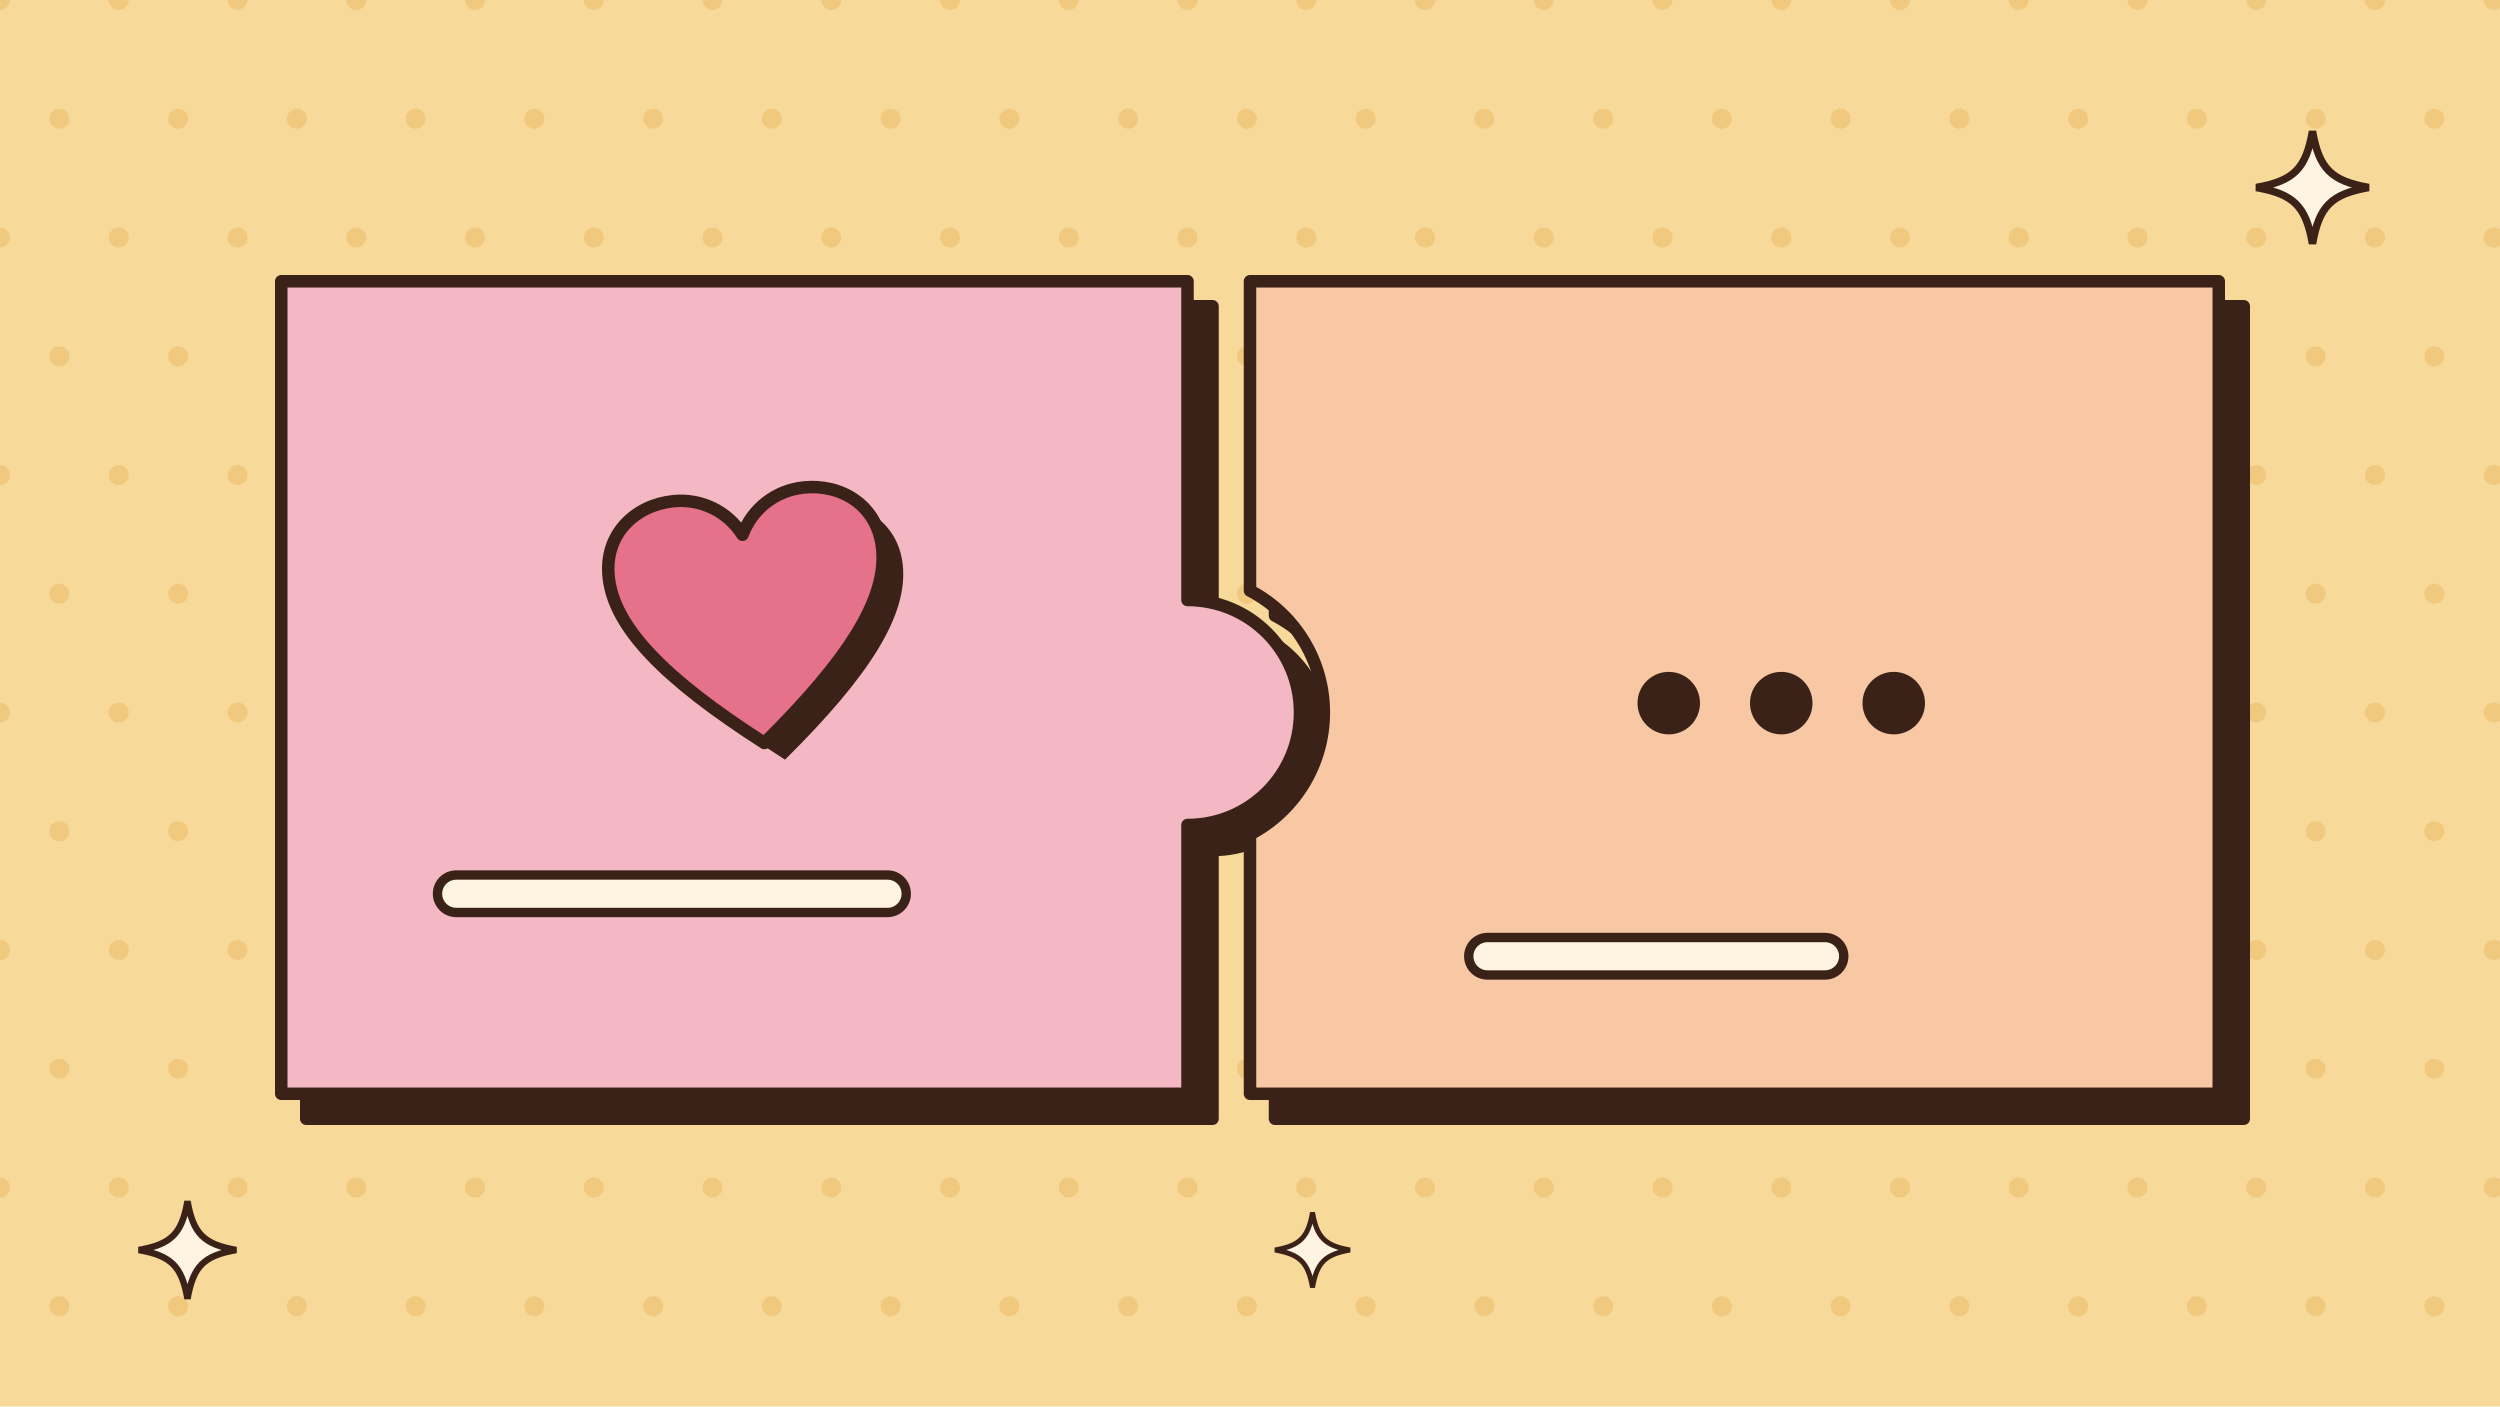
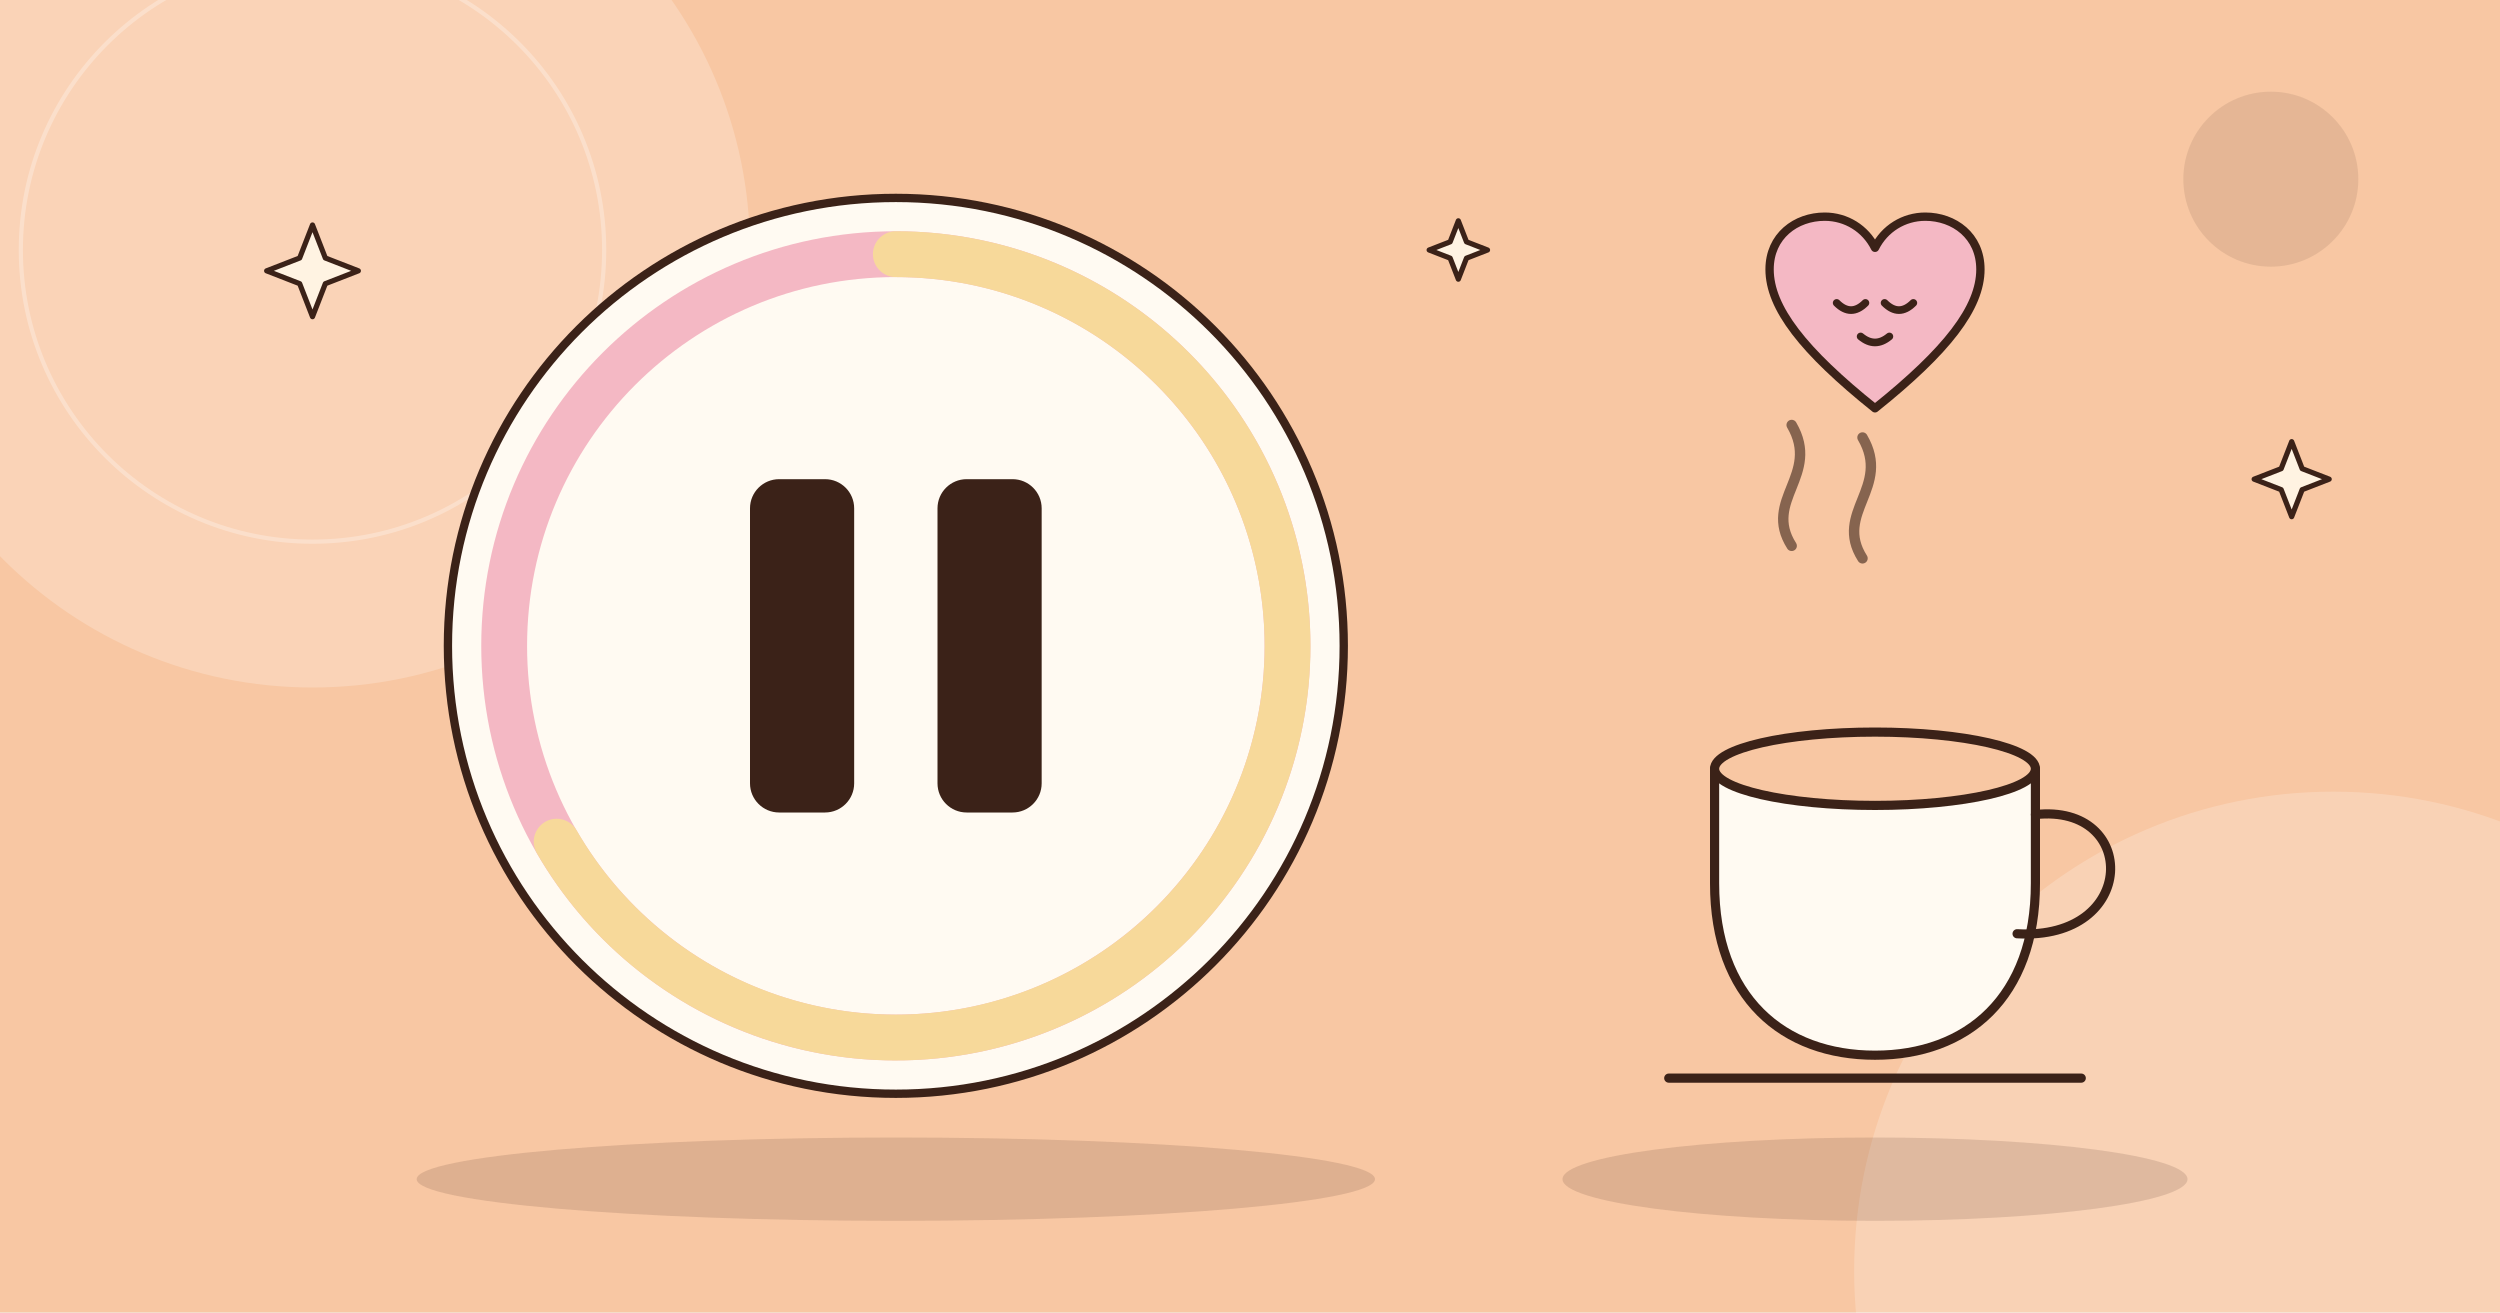
- <svg xmlns="http://www.w3.org/2000/svg" viewBox="0 0 800 450" preserveAspectRatio="xMidYMid slice">
-   <rect width="800" height="450" fill="#f7d99a" />
-   <circle cx="0" cy="0" r="3.2" fill="#f0c97f" />
-   <circle cx="19.0" cy="38" r="3.2" fill="#f0c97f" />
-   <circle cx="0" cy="76" r="3.2" fill="#f0c97f" />
-   <circle cx="19.0" cy="114" r="3.2" fill="#f0c97f" />
-   <circle cx="0" cy="152" r="3.2" fill="#f0c97f" />
-   <circle cx="19.0" cy="190" r="3.2" fill="#f0c97f" />
-   <circle cx="0" cy="228" r="3.2" fill="#f0c97f" />
-   <circle cx="19.0" cy="266" r="3.2" fill="#f0c97f" />
-   <circle cx="0" cy="304" r="3.2" fill="#f0c97f" />
-   <circle cx="19.0" cy="342" r="3.2" fill="#f0c97f" />
-   <circle cx="0" cy="380" r="3.2" fill="#f0c97f" />
-   <circle cx="19.0" cy="418" r="3.2" fill="#f0c97f" />
-   <circle cx="0" cy="456" r="3.2" fill="#f0c97f" />
-   <circle cx="38" cy="0" r="3.2" fill="#f0c97f" />
-   <circle cx="57.0" cy="38" r="3.2" fill="#f0c97f" />
-   <circle cx="38" cy="76" r="3.2" fill="#f0c97f" />
-   <circle cx="57.0" cy="114" r="3.2" fill="#f0c97f" />
-   <circle cx="38" cy="152" r="3.2" fill="#f0c97f" />
-   <circle cx="57.0" cy="190" r="3.2" fill="#f0c97f" />
-   <circle cx="38" cy="228" r="3.2" fill="#f0c97f" />
-   <circle cx="57.0" cy="266" r="3.2" fill="#f0c97f" />
-   <circle cx="38" cy="304" r="3.2" fill="#f0c97f" />
-   <circle cx="57.0" cy="342" r="3.2" fill="#f0c97f" />
-   <circle cx="38" cy="380" r="3.2" fill="#f0c97f" />
-   <circle cx="57.0" cy="418" r="3.2" fill="#f0c97f" />
-   <circle cx="38" cy="456" r="3.2" fill="#f0c97f" />
-   <circle cx="76" cy="0" r="3.2" fill="#f0c97f" />
-   <circle cx="95.0" cy="38" r="3.2" fill="#f0c97f" />
-   <circle cx="76" cy="76" r="3.2" fill="#f0c97f" />
-   <circle cx="95.0" cy="114" r="3.2" fill="#f0c97f" />
-   <circle cx="76" cy="152" r="3.2" fill="#f0c97f" />
-   <circle cx="95.0" cy="190" r="3.2" fill="#f0c97f" />
-   <circle cx="76" cy="228" r="3.2" fill="#f0c97f" />
-   <circle cx="95.0" cy="266" r="3.2" fill="#f0c97f" />
-   <circle cx="76" cy="304" r="3.2" fill="#f0c97f" />
-   <circle cx="95.0" cy="342" r="3.2" fill="#f0c97f" />
-   <circle cx="76" cy="380" r="3.2" fill="#f0c97f" />
-   <circle cx="95.0" cy="418" r="3.2" fill="#f0c97f" />
-   <circle cx="76" cy="456" r="3.2" fill="#f0c97f" />
-   <circle cx="114" cy="0" r="3.2" fill="#f0c97f" />
-   <circle cx="133.0" cy="38" r="3.2" fill="#f0c97f" />
-   <circle cx="114" cy="76" r="3.2" fill="#f0c97f" />
-   <circle cx="133.0" cy="114" r="3.2" fill="#f0c97f" />
-   <circle cx="114" cy="152" r="3.2" fill="#f0c97f" />
-   <circle cx="133.0" cy="190" r="3.2" fill="#f0c97f" />
-   <circle cx="114" cy="228" r="3.2" fill="#f0c97f" />
-   <circle cx="133.0" cy="266" r="3.2" fill="#f0c97f" />
-   <circle cx="114" cy="304" r="3.2" fill="#f0c97f" />
-   <circle cx="133.0" cy="342" r="3.2" fill="#f0c97f" />
-   <circle cx="114" cy="380" r="3.2" fill="#f0c97f" />
-   <circle cx="133.0" cy="418" r="3.2" fill="#f0c97f" />
-   <circle cx="114" cy="456" r="3.2" fill="#f0c97f" />
-   <circle cx="152" cy="0" r="3.2" fill="#f0c97f" />
-   <circle cx="171.0" cy="38" r="3.2" fill="#f0c97f" />
-   <circle cx="152" cy="76" r="3.2" fill="#f0c97f" />
-   <circle cx="171.0" cy="114" r="3.2" fill="#f0c97f" />
-   <circle cx="152" cy="152" r="3.2" fill="#f0c97f" />
-   <circle cx="171.0" cy="190" r="3.2" fill="#f0c97f" />
-   <circle cx="152" cy="228" r="3.2" fill="#f0c97f" />
-   <circle cx="171.0" cy="266" r="3.2" fill="#f0c97f" />
-   <circle cx="152" cy="304" r="3.2" fill="#f0c97f" />
-   <circle cx="171.0" cy="342" r="3.2" fill="#f0c97f" />
-   <circle cx="152" cy="380" r="3.2" fill="#f0c97f" />
-   <circle cx="171.0" cy="418" r="3.2" fill="#f0c97f" />
-   <circle cx="152" cy="456" r="3.2" fill="#f0c97f" />
-   <circle cx="190" cy="0" r="3.2" fill="#f0c97f" />
-   <circle cx="209.0" cy="38" r="3.2" fill="#f0c97f" />
-   <circle cx="190" cy="76" r="3.2" fill="#f0c97f" />
-   <circle cx="209.0" cy="114" r="3.2" fill="#f0c97f" />
-   <circle cx="190" cy="152" r="3.2" fill="#f0c97f" />
-   <circle cx="209.0" cy="190" r="3.2" fill="#f0c97f" />
-   <circle cx="190" cy="228" r="3.2" fill="#f0c97f" />
-   <circle cx="209.0" cy="266" r="3.2" fill="#f0c97f" />
-   <circle cx="190" cy="304" r="3.2" fill="#f0c97f" />
-   <circle cx="209.0" cy="342" r="3.2" fill="#f0c97f" />
-   <circle cx="190" cy="380" r="3.2" fill="#f0c97f" />
-   <circle cx="209.0" cy="418" r="3.2" fill="#f0c97f" />
-   <circle cx="190" cy="456" r="3.2" fill="#f0c97f" />
-   <circle cx="228" cy="0" r="3.2" fill="#f0c97f" />
-   <circle cx="247.0" cy="38" r="3.2" fill="#f0c97f" />
-   <circle cx="228" cy="76" r="3.2" fill="#f0c97f" />
-   <circle cx="247.0" cy="114" r="3.2" fill="#f0c97f" />
-   <circle cx="228" cy="152" r="3.2" fill="#f0c97f" />
-   <circle cx="247.0" cy="190" r="3.2" fill="#f0c97f" />
-   <circle cx="228" cy="228" r="3.2" fill="#f0c97f" />
-   <circle cx="247.0" cy="266" r="3.2" fill="#f0c97f" />
-   <circle cx="228" cy="304" r="3.2" fill="#f0c97f" />
-   <circle cx="247.0" cy="342" r="3.2" fill="#f0c97f" />
-   <circle cx="228" cy="380" r="3.2" fill="#f0c97f" />
-   <circle cx="247.0" cy="418" r="3.2" fill="#f0c97f" />
-   <circle cx="228" cy="456" r="3.2" fill="#f0c97f" />
-   <circle cx="266" cy="0" r="3.2" fill="#f0c97f" />
-   <circle cx="285.0" cy="38" r="3.2" fill="#f0c97f" />
-   <circle cx="266" cy="76" r="3.2" fill="#f0c97f" />
-   <circle cx="285.0" cy="114" r="3.2" fill="#f0c97f" />
-   <circle cx="266" cy="152" r="3.2" fill="#f0c97f" />
-   <circle cx="285.0" cy="190" r="3.2" fill="#f0c97f" />
-   <circle cx="266" cy="228" r="3.2" fill="#f0c97f" />
-   <circle cx="285.0" cy="266" r="3.2" fill="#f0c97f" />
-   <circle cx="266" cy="304" r="3.2" fill="#f0c97f" />
-   <circle cx="285.0" cy="342" r="3.2" fill="#f0c97f" />
-   <circle cx="266" cy="380" r="3.2" fill="#f0c97f" />
-   <circle cx="285.0" cy="418" r="3.2" fill="#f0c97f" />
-   <circle cx="266" cy="456" r="3.2" fill="#f0c97f" />
-   <circle cx="304" cy="0" r="3.2" fill="#f0c97f" />
-   <circle cx="323.0" cy="38" r="3.2" fill="#f0c97f" />
-   <circle cx="304" cy="76" r="3.2" fill="#f0c97f" />
-   <circle cx="323.0" cy="114" r="3.2" fill="#f0c97f" />
-   <circle cx="304" cy="152" r="3.2" fill="#f0c97f" />
-   <circle cx="323.0" cy="190" r="3.2" fill="#f0c97f" />
-   <circle cx="304" cy="228" r="3.2" fill="#f0c97f" />
-   <circle cx="323.0" cy="266" r="3.2" fill="#f0c97f" />
-   <circle cx="304" cy="304" r="3.2" fill="#f0c97f" />
-   <circle cx="323.0" cy="342" r="3.2" fill="#f0c97f" />
-   <circle cx="304" cy="380" r="3.2" fill="#f0c97f" />
-   <circle cx="323.0" cy="418" r="3.2" fill="#f0c97f" />
-   <circle cx="304" cy="456" r="3.2" fill="#f0c97f" />
-   <circle cx="342" cy="0" r="3.2" fill="#f0c97f" />
-   <circle cx="361.0" cy="38" r="3.2" fill="#f0c97f" />
-   <circle cx="342" cy="76" r="3.2" fill="#f0c97f" />
-   <circle cx="361.0" cy="114" r="3.2" fill="#f0c97f" />
-   <circle cx="342" cy="152" r="3.2" fill="#f0c97f" />
-   <circle cx="361.0" cy="190" r="3.2" fill="#f0c97f" />
-   <circle cx="342" cy="228" r="3.2" fill="#f0c97f" />
-   <circle cx="361.0" cy="266" r="3.2" fill="#f0c97f" />
-   <circle cx="342" cy="304" r="3.2" fill="#f0c97f" />
-   <circle cx="361.0" cy="342" r="3.2" fill="#f0c97f" />
-   <circle cx="342" cy="380" r="3.2" fill="#f0c97f" />
-   <circle cx="361.0" cy="418" r="3.2" fill="#f0c97f" />
-   <circle cx="342" cy="456" r="3.2" fill="#f0c97f" />
-   <circle cx="380" cy="0" r="3.2" fill="#f0c97f" />
-   <circle cx="399.0" cy="38" r="3.2" fill="#f0c97f" />
-   <circle cx="380" cy="76" r="3.2" fill="#f0c97f" />
-   <circle cx="399.0" cy="114" r="3.2" fill="#f0c97f" />
-   <circle cx="380" cy="152" r="3.2" fill="#f0c97f" />
-   <circle cx="399.0" cy="190" r="3.2" fill="#f0c97f" />
-   <circle cx="380" cy="228" r="3.2" fill="#f0c97f" />
-   <circle cx="399.0" cy="266" r="3.2" fill="#f0c97f" />
-   <circle cx="380" cy="304" r="3.2" fill="#f0c97f" />
-   <circle cx="399.0" cy="342" r="3.2" fill="#f0c97f" />
-   <circle cx="380" cy="380" r="3.2" fill="#f0c97f" />
-   <circle cx="399.0" cy="418" r="3.2" fill="#f0c97f" />
-   <circle cx="380" cy="456" r="3.2" fill="#f0c97f" />
-   <circle cx="418" cy="0" r="3.2" fill="#f0c97f" />
-   <circle cx="437.0" cy="38" r="3.2" fill="#f0c97f" />
-   <circle cx="418" cy="76" r="3.2" fill="#f0c97f" />
-   <circle cx="437.0" cy="114" r="3.2" fill="#f0c97f" />
-   <circle cx="418" cy="152" r="3.2" fill="#f0c97f" />
-   <circle cx="437.0" cy="190" r="3.2" fill="#f0c97f" />
-   <circle cx="418" cy="228" r="3.2" fill="#f0c97f" />
-   <circle cx="437.0" cy="266" r="3.2" fill="#f0c97f" />
-   <circle cx="418" cy="304" r="3.2" fill="#f0c97f" />
-   <circle cx="437.0" cy="342" r="3.2" fill="#f0c97f" />
-   <circle cx="418" cy="380" r="3.2" fill="#f0c97f" />
-   <circle cx="437.0" cy="418" r="3.2" fill="#f0c97f" />
-   <circle cx="418" cy="456" r="3.2" fill="#f0c97f" />
-   <circle cx="456" cy="0" r="3.2" fill="#f0c97f" />
-   <circle cx="475.0" cy="38" r="3.2" fill="#f0c97f" />
-   <circle cx="456" cy="76" r="3.2" fill="#f0c97f" />
-   <circle cx="475.0" cy="114" r="3.2" fill="#f0c97f" />
-   <circle cx="456" cy="152" r="3.2" fill="#f0c97f" />
-   <circle cx="475.0" cy="190" r="3.2" fill="#f0c97f" />
-   <circle cx="456" cy="228" r="3.2" fill="#f0c97f" />
-   <circle cx="475.0" cy="266" r="3.2" fill="#f0c97f" />
-   <circle cx="456" cy="304" r="3.2" fill="#f0c97f" />
-   <circle cx="475.0" cy="342" r="3.2" fill="#f0c97f" />
-   <circle cx="456" cy="380" r="3.2" fill="#f0c97f" />
-   <circle cx="475.0" cy="418" r="3.2" fill="#f0c97f" />
-   <circle cx="456" cy="456" r="3.2" fill="#f0c97f" />
-   <circle cx="494" cy="0" r="3.2" fill="#f0c97f" />
-   <circle cx="513.0" cy="38" r="3.2" fill="#f0c97f" />
-   <circle cx="494" cy="76" r="3.2" fill="#f0c97f" />
-   <circle cx="513.0" cy="114" r="3.2" fill="#f0c97f" />
-   <circle cx="494" cy="152" r="3.2" fill="#f0c97f" />
-   <circle cx="513.0" cy="190" r="3.2" fill="#f0c97f" />
-   <circle cx="494" cy="228" r="3.2" fill="#f0c97f" />
-   <circle cx="513.0" cy="266" r="3.2" fill="#f0c97f" />
-   <circle cx="494" cy="304" r="3.2" fill="#f0c97f" />
-   <circle cx="513.0" cy="342" r="3.2" fill="#f0c97f" />
-   <circle cx="494" cy="380" r="3.2" fill="#f0c97f" />
-   <circle cx="513.0" cy="418" r="3.2" fill="#f0c97f" />
-   <circle cx="494" cy="456" r="3.2" fill="#f0c97f" />
-   <circle cx="532" cy="0" r="3.2" fill="#f0c97f" />
-   <circle cx="551.0" cy="38" r="3.2" fill="#f0c97f" />
-   <circle cx="532" cy="76" r="3.2" fill="#f0c97f" />
-   <circle cx="551.0" cy="114" r="3.2" fill="#f0c97f" />
-   <circle cx="532" cy="152" r="3.2" fill="#f0c97f" />
-   <circle cx="551.0" cy="190" r="3.2" fill="#f0c97f" />
-   <circle cx="532" cy="228" r="3.2" fill="#f0c97f" />
-   <circle cx="551.0" cy="266" r="3.2" fill="#f0c97f" />
-   <circle cx="532" cy="304" r="3.2" fill="#f0c97f" />
-   <circle cx="551.0" cy="342" r="3.2" fill="#f0c97f" />
-   <circle cx="532" cy="380" r="3.2" fill="#f0c97f" />
-   <circle cx="551.0" cy="418" r="3.2" fill="#f0c97f" />
-   <circle cx="532" cy="456" r="3.2" fill="#f0c97f" />
-   <circle cx="570" cy="0" r="3.2" fill="#f0c97f" />
-   <circle cx="589.0" cy="38" r="3.2" fill="#f0c97f" />
-   <circle cx="570" cy="76" r="3.2" fill="#f0c97f" />
-   <circle cx="589.0" cy="114" r="3.2" fill="#f0c97f" />
-   <circle cx="570" cy="152" r="3.2" fill="#f0c97f" />
-   <circle cx="589.0" cy="190" r="3.2" fill="#f0c97f" />
-   <circle cx="570" cy="228" r="3.2" fill="#f0c97f" />
-   <circle cx="589.0" cy="266" r="3.2" fill="#f0c97f" />
-   <circle cx="570" cy="304" r="3.2" fill="#f0c97f" />
-   <circle cx="589.0" cy="342" r="3.2" fill="#f0c97f" />
-   <circle cx="570" cy="380" r="3.2" fill="#f0c97f" />
-   <circle cx="589.0" cy="418" r="3.2" fill="#f0c97f" />
-   <circle cx="570" cy="456" r="3.2" fill="#f0c97f" />
-   <circle cx="608" cy="0" r="3.2" fill="#f0c97f" />
-   <circle cx="627.0" cy="38" r="3.2" fill="#f0c97f" />
-   <circle cx="608" cy="76" r="3.2" fill="#f0c97f" />
-   <circle cx="627.0" cy="114" r="3.2" fill="#f0c97f" />
-   <circle cx="608" cy="152" r="3.2" fill="#f0c97f" />
-   <circle cx="627.0" cy="190" r="3.2" fill="#f0c97f" />
-   <circle cx="608" cy="228" r="3.2" fill="#f0c97f" />
-   <circle cx="627.0" cy="266" r="3.2" fill="#f0c97f" />
-   <circle cx="608" cy="304" r="3.2" fill="#f0c97f" />
-   <circle cx="627.0" cy="342" r="3.2" fill="#f0c97f" />
-   <circle cx="608" cy="380" r="3.2" fill="#f0c97f" />
-   <circle cx="627.0" cy="418" r="3.2" fill="#f0c97f" />
-   <circle cx="608" cy="456" r="3.2" fill="#f0c97f" />
-   <circle cx="646" cy="0" r="3.2" fill="#f0c97f" />
-   <circle cx="665.0" cy="38" r="3.2" fill="#f0c97f" />
-   <circle cx="646" cy="76" r="3.2" fill="#f0c97f" />
-   <circle cx="665.0" cy="114" r="3.2" fill="#f0c97f" />
-   <circle cx="646" cy="152" r="3.2" fill="#f0c97f" />
-   <circle cx="665.0" cy="190" r="3.2" fill="#f0c97f" />
-   <circle cx="646" cy="228" r="3.2" fill="#f0c97f" />
-   <circle cx="665.0" cy="266" r="3.2" fill="#f0c97f" />
-   <circle cx="646" cy="304" r="3.2" fill="#f0c97f" />
-   <circle cx="665.0" cy="342" r="3.2" fill="#f0c97f" />
-   <circle cx="646" cy="380" r="3.2" fill="#f0c97f" />
-   <circle cx="665.0" cy="418" r="3.2" fill="#f0c97f" />
-   <circle cx="646" cy="456" r="3.2" fill="#f0c97f" />
-   <circle cx="684" cy="0" r="3.2" fill="#f0c97f" />
-   <circle cx="703.0" cy="38" r="3.2" fill="#f0c97f" />
-   <circle cx="684" cy="76" r="3.2" fill="#f0c97f" />
-   <circle cx="703.0" cy="114" r="3.2" fill="#f0c97f" />
-   <circle cx="684" cy="152" r="3.2" fill="#f0c97f" />
-   <circle cx="703.0" cy="190" r="3.2" fill="#f0c97f" />
-   <circle cx="684" cy="228" r="3.2" fill="#f0c97f" />
-   <circle cx="703.0" cy="266" r="3.2" fill="#f0c97f" />
-   <circle cx="684" cy="304" r="3.2" fill="#f0c97f" />
-   <circle cx="703.0" cy="342" r="3.2" fill="#f0c97f" />
-   <circle cx="684" cy="380" r="3.2" fill="#f0c97f" />
-   <circle cx="703.0" cy="418" r="3.2" fill="#f0c97f" />
-   <circle cx="684" cy="456" r="3.2" fill="#f0c97f" />
-   <circle cx="722" cy="0" r="3.2" fill="#f0c97f" />
-   <circle cx="741.0" cy="38" r="3.2" fill="#f0c97f" />
-   <circle cx="722" cy="76" r="3.2" fill="#f0c97f" />
-   <circle cx="741.0" cy="114" r="3.2" fill="#f0c97f" />
-   <circle cx="722" cy="152" r="3.2" fill="#f0c97f" />
-   <circle cx="741.0" cy="190" r="3.2" fill="#f0c97f" />
-   <circle cx="722" cy="228" r="3.2" fill="#f0c97f" />
-   <circle cx="741.0" cy="266" r="3.2" fill="#f0c97f" />
-   <circle cx="722" cy="304" r="3.2" fill="#f0c97f" />
-   <circle cx="741.0" cy="342" r="3.2" fill="#f0c97f" />
-   <circle cx="722" cy="380" r="3.2" fill="#f0c97f" />
-   <circle cx="741.0" cy="418" r="3.2" fill="#f0c97f" />
-   <circle cx="722" cy="456" r="3.2" fill="#f0c97f" />
-   <circle cx="760" cy="0" r="3.2" fill="#f0c97f" />
-   <circle cx="779.0" cy="38" r="3.2" fill="#f0c97f" />
-   <circle cx="760" cy="76" r="3.2" fill="#f0c97f" />
-   <circle cx="779.0" cy="114" r="3.2" fill="#f0c97f" />
-   <circle cx="760" cy="152" r="3.2" fill="#f0c97f" />
-   <circle cx="779.0" cy="190" r="3.2" fill="#f0c97f" />
-   <circle cx="760" cy="228" r="3.2" fill="#f0c97f" />
-   <circle cx="779.0" cy="266" r="3.2" fill="#f0c97f" />
-   <circle cx="760" cy="304" r="3.2" fill="#f0c97f" />
-   <circle cx="779.0" cy="342" r="3.2" fill="#f0c97f" />
-   <circle cx="760" cy="380" r="3.2" fill="#f0c97f" />
-   <circle cx="779.0" cy="418" r="3.2" fill="#f0c97f" />
-   <circle cx="760" cy="456" r="3.2" fill="#f0c97f" />
-   <circle cx="798" cy="0" r="3.2" fill="#f0c97f" />
-   <circle cx="817.0" cy="38" r="3.2" fill="#f0c97f" />
-   <circle cx="798" cy="76" r="3.2" fill="#f0c97f" />
-   <circle cx="817.0" cy="114" r="3.2" fill="#f0c97f" />
-   <circle cx="798" cy="152" r="3.2" fill="#f0c97f" />
-   <circle cx="817.0" cy="190" r="3.2" fill="#f0c97f" />
-   <circle cx="798" cy="228" r="3.2" fill="#f0c97f" />
-   <circle cx="817.0" cy="266" r="3.2" fill="#f0c97f" />
-   <circle cx="798" cy="304" r="3.2" fill="#f0c97f" />
-   <circle cx="817.0" cy="342" r="3.2" fill="#f0c97f" />
-   <circle cx="798" cy="380" r="3.2" fill="#f0c97f" />
-   <circle cx="817.0" cy="418" r="3.2" fill="#f0c97f" />
-   <circle cx="798" cy="456" r="3.2" fill="#f0c97f" />
-   <circle cx="836" cy="0" r="3.2" fill="#f0c97f" />
-   <circle cx="855.0" cy="38" r="3.2" fill="#f0c97f" />
-   <circle cx="836" cy="76" r="3.2" fill="#f0c97f" />
-   <circle cx="855.0" cy="114" r="3.2" fill="#f0c97f" />
-   <circle cx="836" cy="152" r="3.2" fill="#f0c97f" />
-   <circle cx="855.0" cy="190" r="3.2" fill="#f0c97f" />
-   <circle cx="836" cy="228" r="3.2" fill="#f0c97f" />
-   <circle cx="855.0" cy="266" r="3.2" fill="#f0c97f" />
-   <circle cx="836" cy="304" r="3.2" fill="#f0c97f" />
-   <circle cx="855.0" cy="342" r="3.2" fill="#f0c97f" />
-   <circle cx="836" cy="380" r="3.2" fill="#f0c97f" />
-   <circle cx="855.0" cy="418" r="3.2" fill="#f0c97f" />
-   <circle cx="836" cy="456" r="3.2" fill="#f0c97f" />
-   <g transform="">
-     <path d="M90 90 H380 V192 A36 36 0 1 1 380 264 V350 H90 Z" transform="translate(8 8)" fill="#3b2218" stroke="#3b2218" stroke-width="4" stroke-linejoin="round" />
-     <path d="M90 90 H380 V192 A36 36 0 1 1 380 264 V350 H90 Z" fill="#f4b8c4" stroke="#3b2218" stroke-width="4" stroke-linejoin="round" />
+ <svg xmlns="http://www.w3.org/2000/svg" viewBox="0 0 1200 630" width="1200" height="630" role="img" aria-hidden="true">
+   <rect width="1200" height="630" fill="#f8c7a3" />
+   <circle cx="150" cy="120" r="210" fill="#fff" fill-opacity=".22" />
+   <circle cx="150" cy="120" r="140" fill="none" stroke="#fff" stroke-opacity=".28" stroke-width="2" />
+   <circle cx="1090" cy="86" r="42" fill="#3b2218" fill-opacity=".10" />
+   <circle cx="1120" cy="610" r="230" fill="#fff" fill-opacity=".2" />
+   <ellipse cx="430" cy="566" rx="230" ry="20" fill="#3b2218" fill-opacity=".14" />
+   <ellipse cx="900" cy="566" rx="150" ry="20" fill="#3b2218" fill-opacity=".14" />
+   <circle cx="430" cy="310" r="215" fill="#fffaf2" stroke="#3b2218" stroke-width="4" />
+   <circle cx="430" cy="310" r="188" fill="none" stroke="#f4b8c4" stroke-width="22" />
+   <path d="M430 122 A188 188 0 1 1 267.2 404.0" fill="none" stroke="#f7d99a" stroke-width="22" stroke-linecap="round" />
+   <rect x="360" y="230" width="50" height="160" rx="14" fill="#3b2218" fill-opacity="1" stroke="#3b2218" stroke-width="0" />
+   <rect x="450" y="230" width="50" height="160" rx="14" fill="#3b2218" fill-opacity="1" stroke="#3b2218" stroke-width="0" />
+   <g transform="translate(900 380) scale(1.1)">
+     <path d="M-70 -10 H70 V40 C70 90 40 115 0 115 C-40 115 -70 90 -70 40 Z" fill="#fffaf2" stroke="#3b2218" stroke-opacity="1" stroke-width="4" stroke-linecap="round" stroke-linejoin="round" />
+     <ellipse cx="0" cy="-10" rx="70" ry="16" fill="#f8c7a3" stroke="#3b2218" stroke-width="4" />
+     <path d="M70 10 C115 5 115 65 62 62" fill="none" stroke="#3b2218" stroke-opacity="1" stroke-width="4" stroke-linecap="round" stroke-linejoin="round" />
+     <path d="M-90 125 H90" fill="none" stroke="#3b2218" stroke-opacity="1" stroke-width="4" stroke-linecap="round" stroke-linejoin="round" />
  </g>
-   <g transform="">
-     <path d="M400 90 H710 V350 H400 V267 A44 44 0 0 0 400 189 Z" transform="translate(8 8)" fill="#3b2218" stroke="#3b2218" stroke-width="4" stroke-linejoin="round" />
-     <path d="M400 90 H710 V350 H400 V267 A44 44 0 0 0 400 189 Z" fill="#f8c7a3" stroke="#3b2218" stroke-width="4" stroke-linejoin="round" />
+   <path d="M860 262 c-14 -22 14 -34 0 -58" fill="none" stroke="#3b2218" stroke-opacity="0.6" stroke-width="5" stroke-linecap="round" stroke-linejoin="round" />
+   <path d="M894 268 c-14 -22 14 -34 0 -58" fill="none" stroke="#3b2218" stroke-opacity="0.6" stroke-width="5" stroke-linecap="round" stroke-linejoin="round" />
+   <g transform="translate(900 150) rotate(0) scale(1.15) translate(-50 -48)">
+     <path d="M50 88 C20 64 6 46 6 30 C6 16 17 8 29 8 C38 8 46 13 50 21 C54 13 62 8 71 8 C83 8 94 16 94 30 C94 46 80 64 50 88 Z" fill="#f4b8c4" stroke="#3b2218" stroke-width="3.48" stroke-linejoin="round" />
+     <path d="M34 44 q6 6 12 0 M54 44 q6 6 12 0" fill="none" stroke="#3b2218" stroke-width="3.2" stroke-linecap="round" />
+     <path d="M44 58 q6 5 12 0" fill="none" stroke="#3b2218" stroke-width="3.2" stroke-linecap="round" />
  </g>
-   <g transform="translate(190 150) rotate(-6 50 44) scale(1.0)">
-     <path d="M50 88 C20 64 6 46 6 30 C6 16 17 8 29 8 C38 8 46 13 50 21 C54 13 62 8 71 8 C83 8 94 16 94 30 C94 46 80 64 50 88 Z" transform="translate(6.00 6.00)" fill="#3b2218" />
-     <path d="M50 88 C20 64 6 46 6 30 C6 16 17 8 29 8 C38 8 46 13 50 21 C54 13 62 8 71 8 C83 8 94 16 94 30 C94 46 80 64 50 88 Z" fill="#e5718a" stroke="#3b2218" stroke-width="4.00" stroke-linejoin="round" />
-   </g>
-   <circle cx="534" cy="225" r="10" fill="#3b2218" />
-   <circle cx="570" cy="225" r="10" fill="#3b2218" />
-   <circle cx="606" cy="225" r="10" fill="#3b2218" />
-   <rect x="140" y="280" width="150" height="12" rx="6.0" fill="#fff3e2" stroke="#3b2218" stroke-width="3" />
-   <rect x="470" y="300" width="120" height="12" rx="6.0" fill="#fff3e2" stroke="#3b2218" stroke-width="3" />
-   <path d="M0-12C1.4-4 4-1.4 12 0 4 1.4 1.4 4 0 12-1.4 4-4 1.4-12 0-4-1.4-1.4-4 0-12Z" transform="translate(740 60) scale(1.5)" fill="#fff3e2" stroke="#3b2218" stroke-width="1.6" />
-   <path d="M0-12C1.4-4 4-1.4 12 0 4 1.4 1.4 4 0 12-1.4 4-4 1.4-12 0-4-1.4-1.4-4 0-12Z" transform="translate(60 400) scale(1.3)" fill="#fff3e2" stroke="#3b2218" stroke-width="1.6" />
-   <path d="M0-12C1.4-4 4-1.4 12 0 4 1.4 1.4 4 0 12-1.4 4-4 1.4-12 0-4-1.4-1.4-4 0-12Z" transform="translate(420 400) scale(1)" fill="#fff3e2" stroke="#3b2218" stroke-width="1.6" />
+   <path d="M150 108 L156.16 123.84 L172 130 L156.16 136.16 L150 152 L143.84 136.16 L128 130 L143.84 123.84 Z" fill="#fff3e2" stroke="#3b2218" stroke-width="2.5" stroke-linejoin="round" />
+   <path d="M1100 212 L1105.04 224.96 L1118 230 L1105.04 235.04 L1100 248 L1094.96 235.04 L1082 230 L1094.96 224.96 Z" fill="#fff3e2" stroke="#3b2218" stroke-width="2.5" stroke-linejoin="round" />
+   <path d="M700 106 L703.92 116.08 L714 120 L703.92 123.92 L700 134 L696.08 123.92 L686 120 L696.08 116.08 Z" fill="#fff3e2" stroke="#3b2218" stroke-width="2.5" stroke-linejoin="round" />
</svg>
